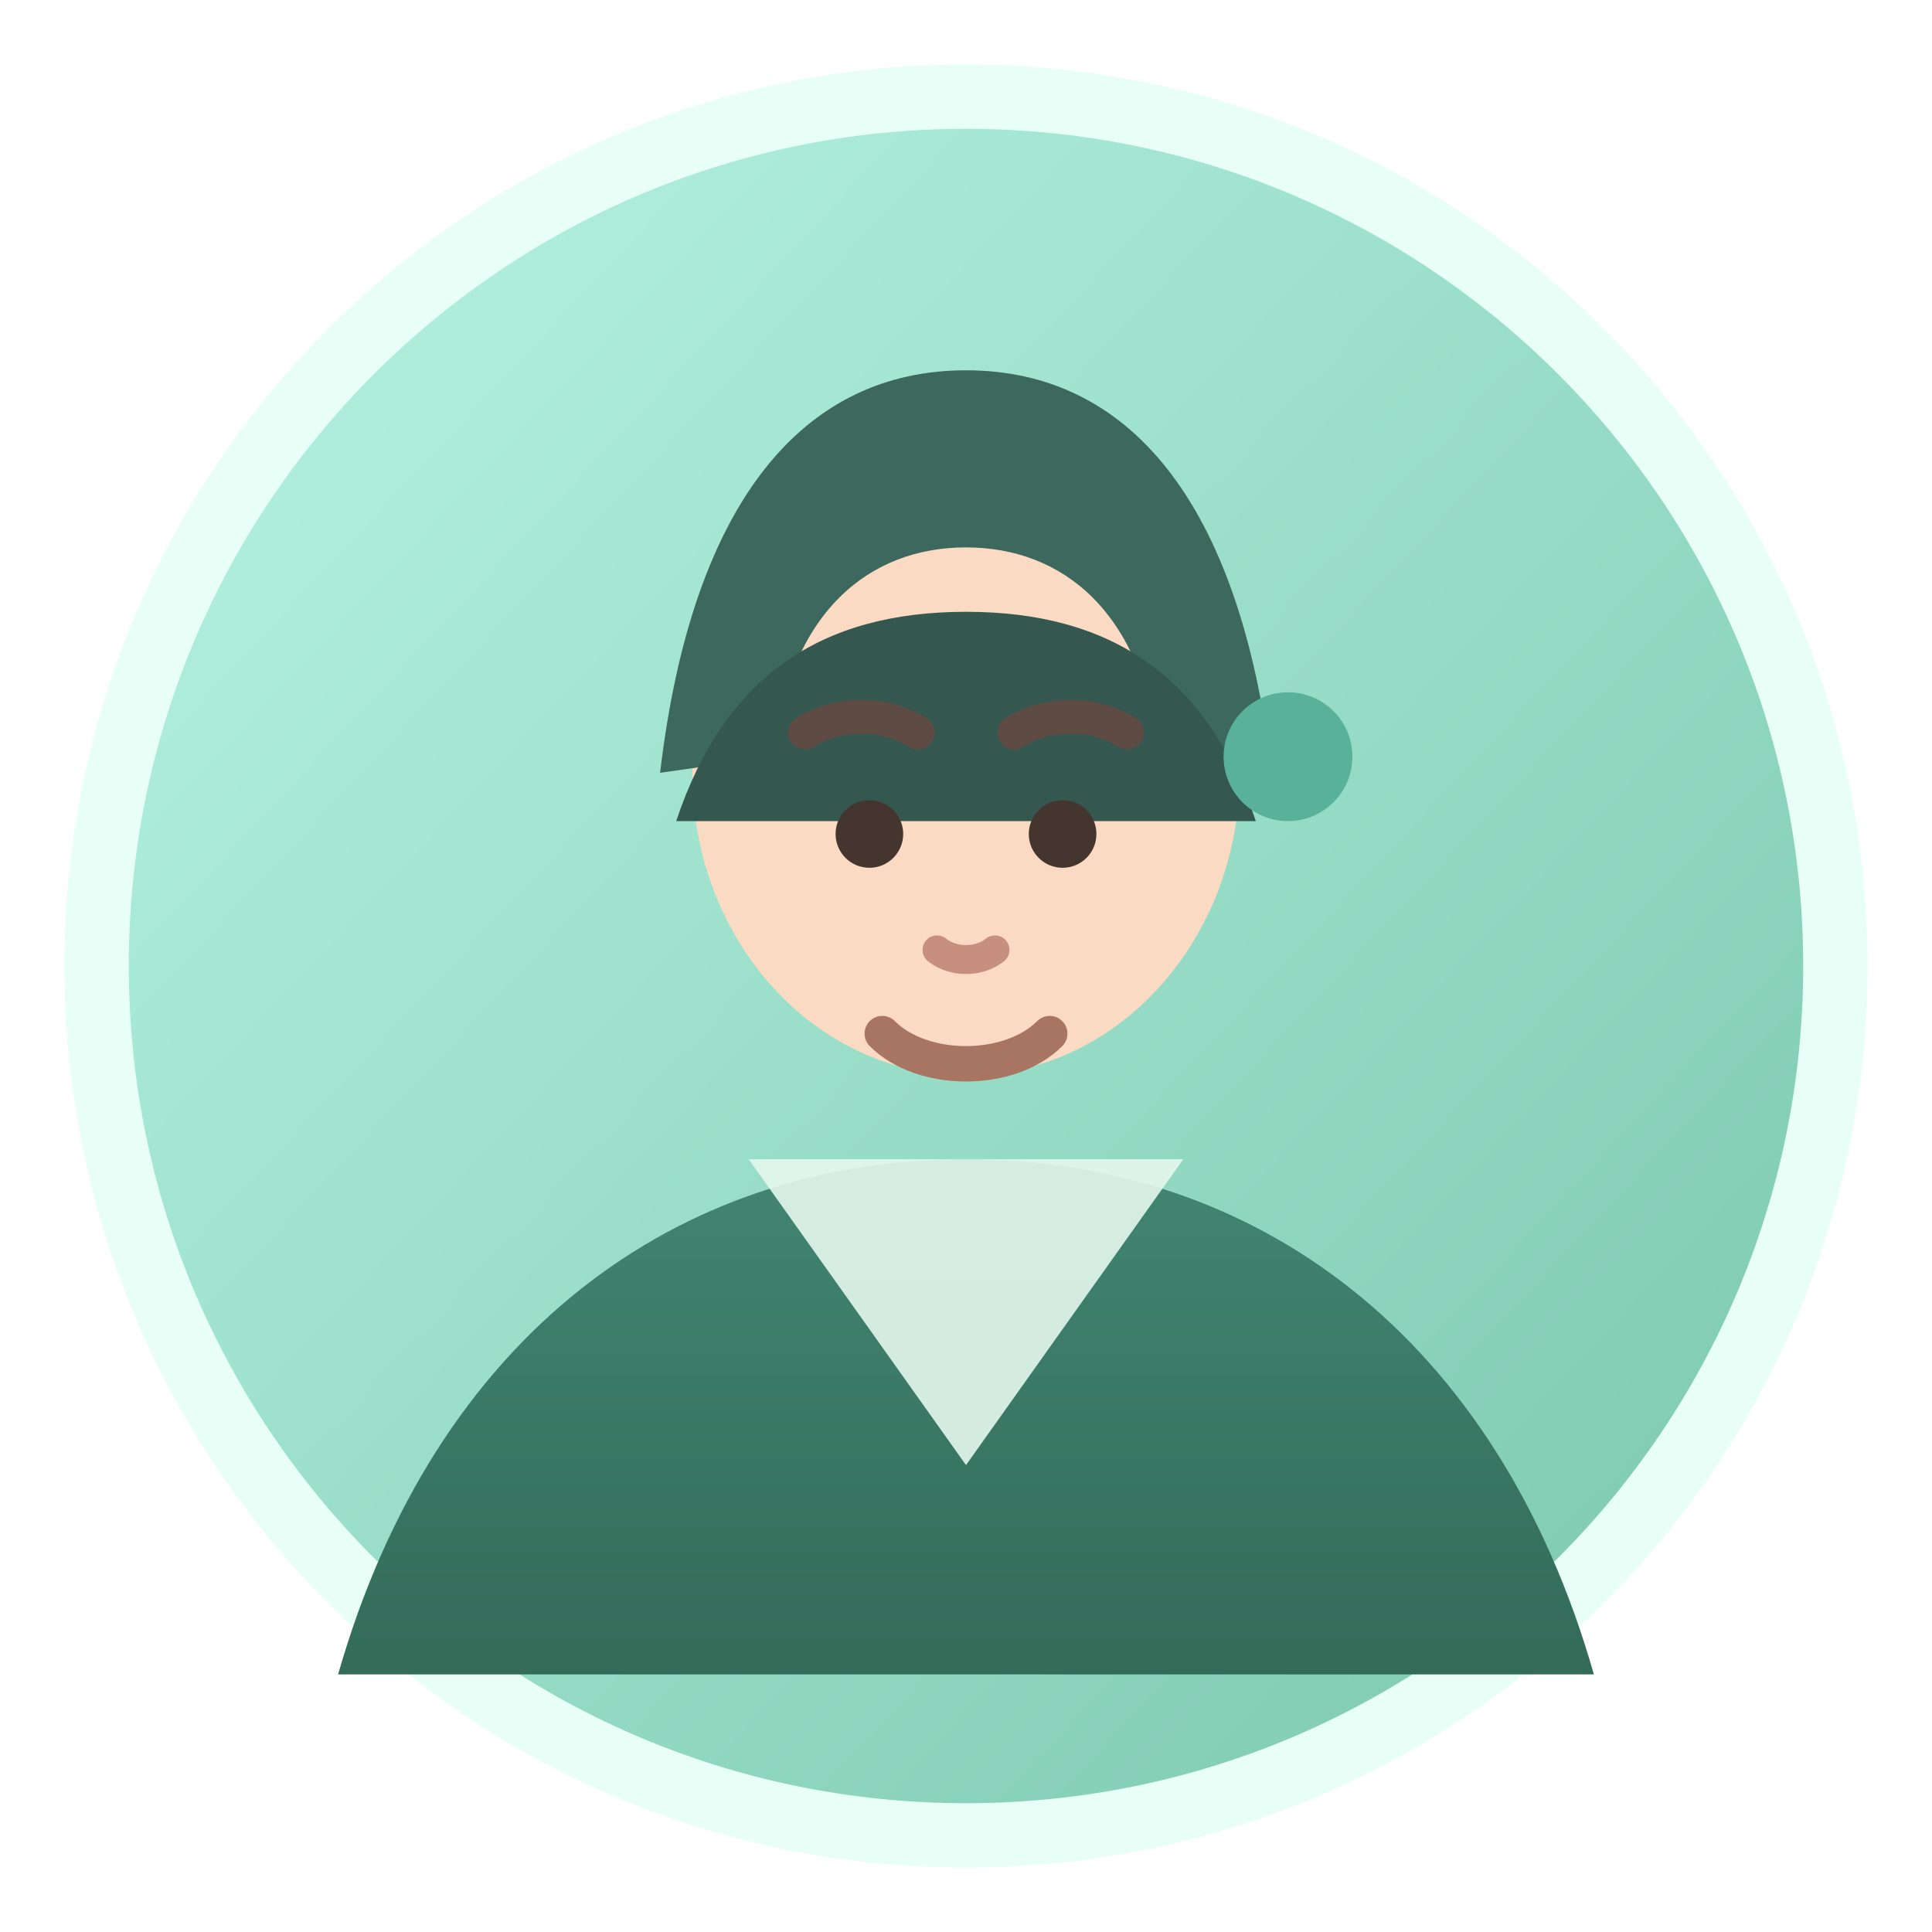
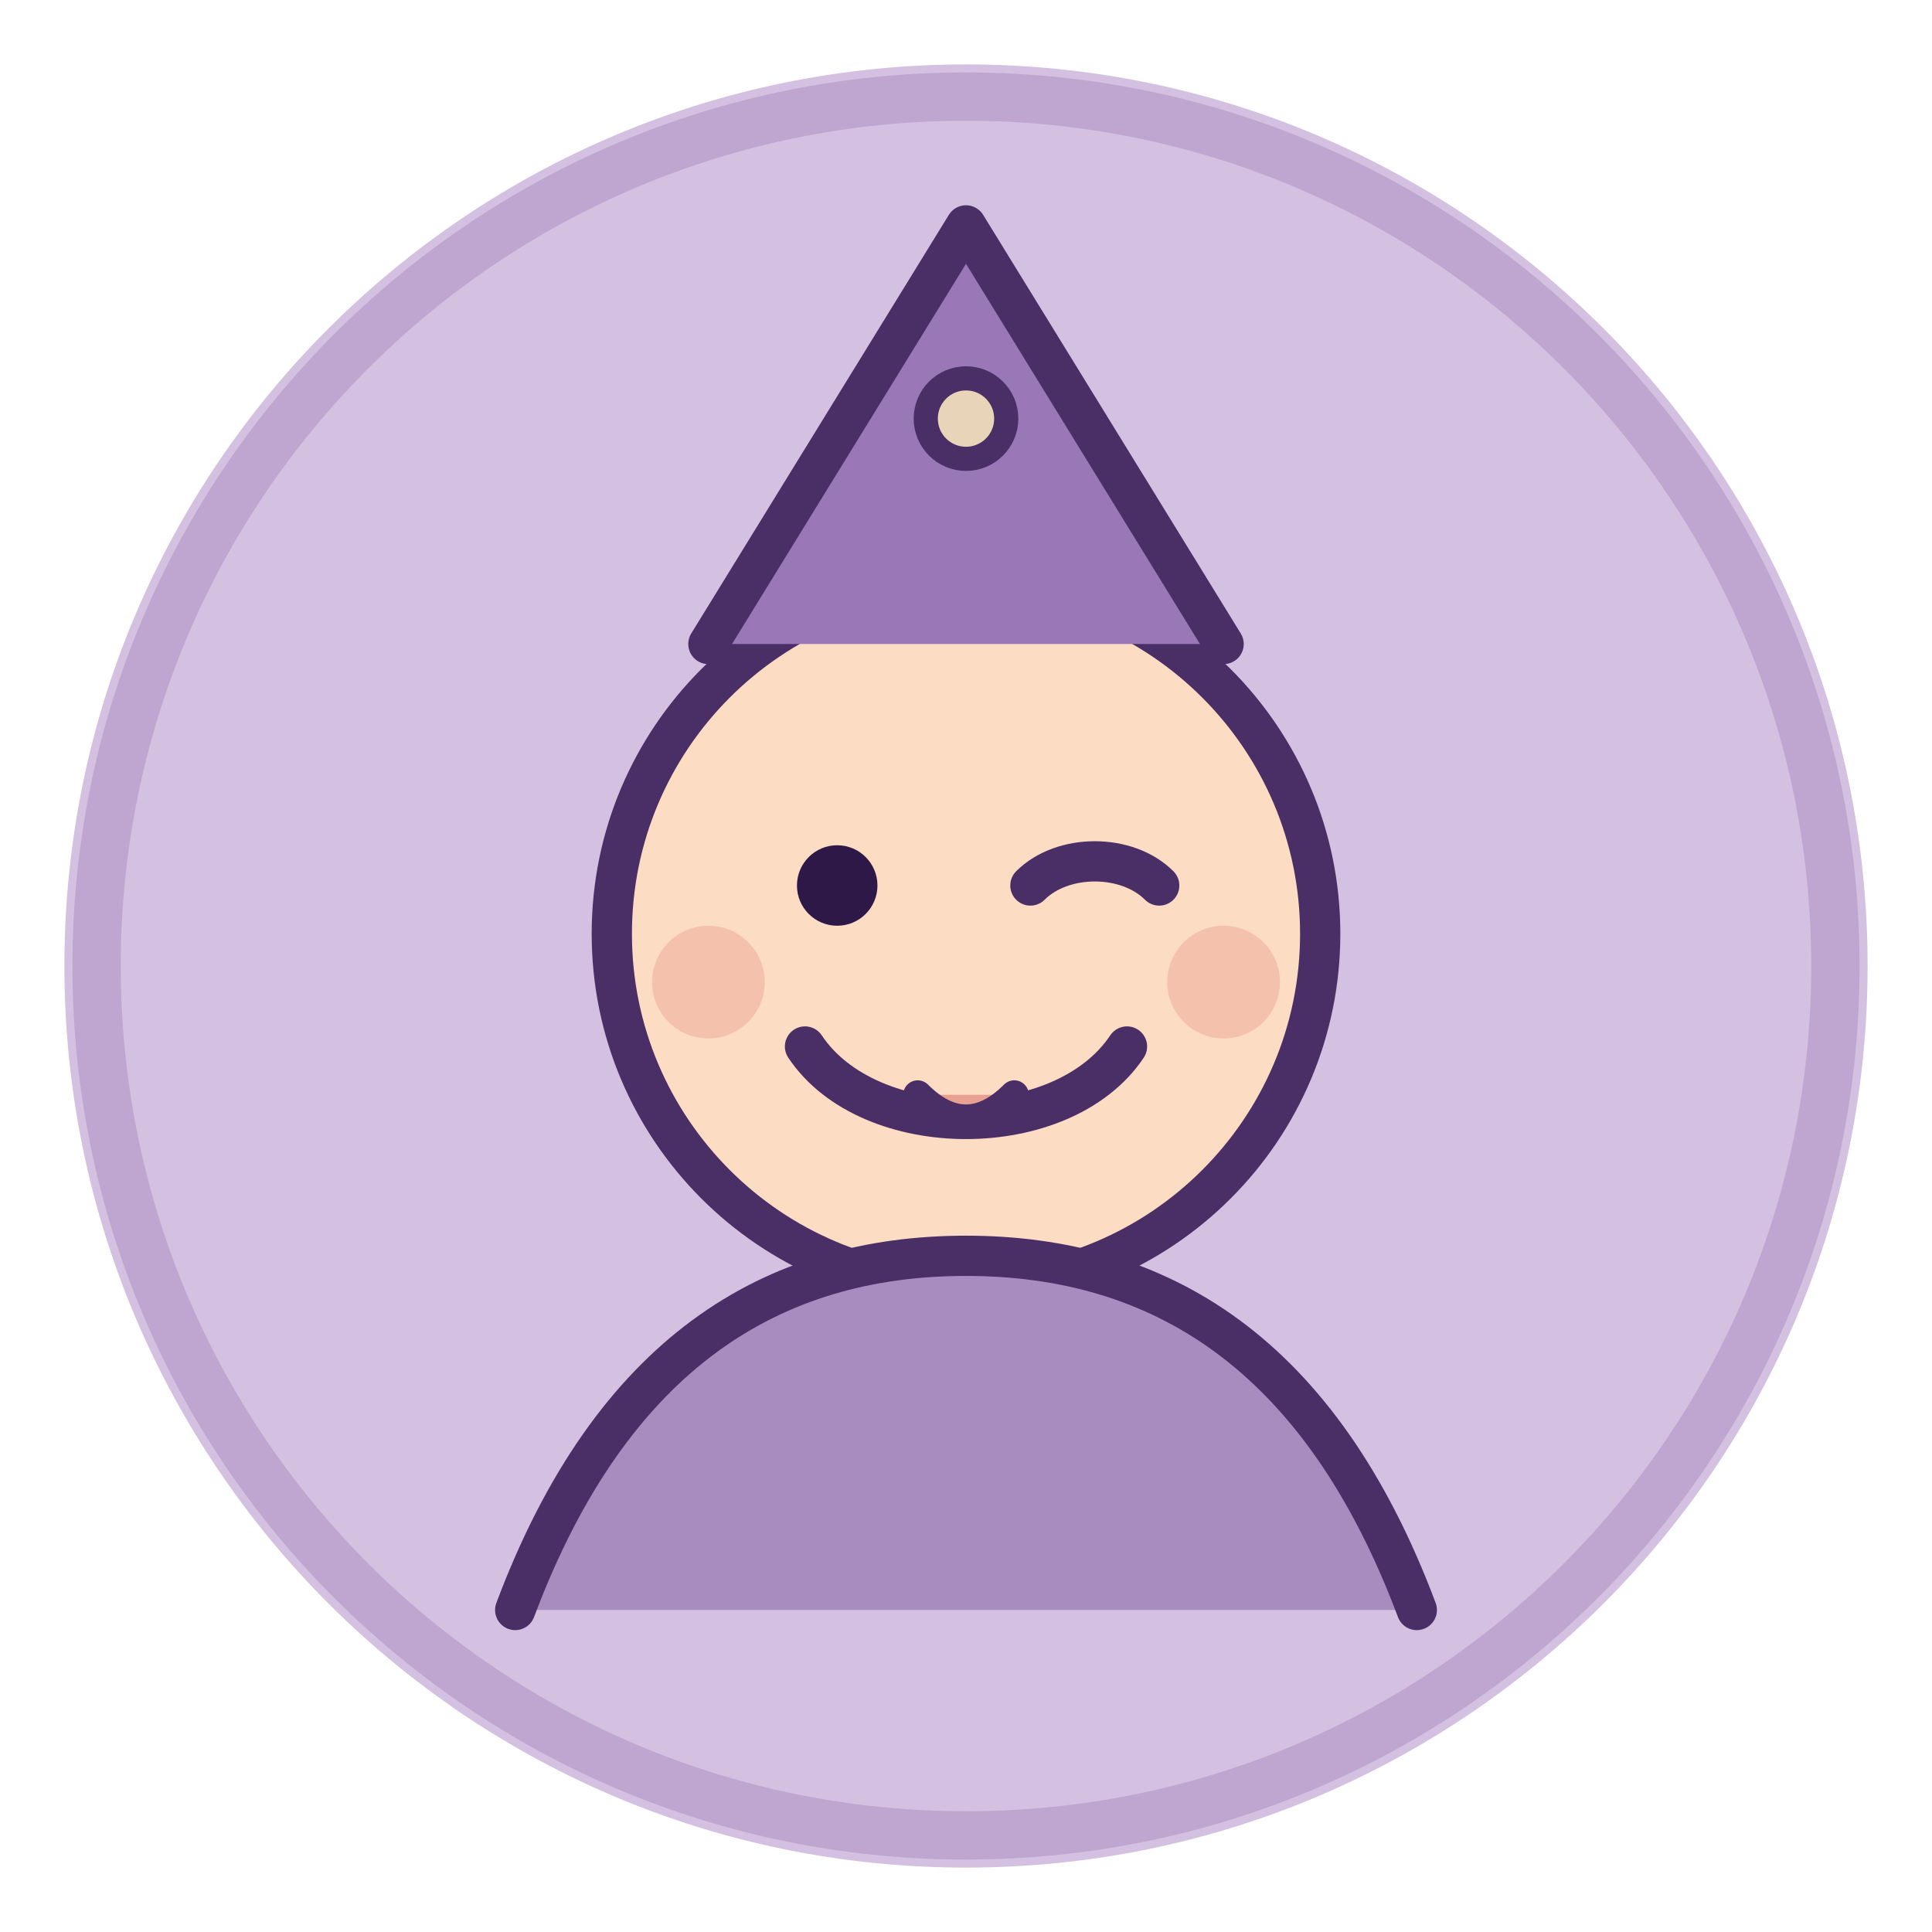
<svg xmlns="http://www.w3.org/2000/svg" width="120" height="120" viewBox="0 0 120 120" fill="none">
-   <defs>
-     <linearGradient id="bg" x1="14" y1="16" x2="106" y2="102" gradientUnits="userSpaceOnUse">
-       <stop stop-color="#B3F1DF" />
-       <stop offset="1" stop-color="#7FCAB1" />
-     </linearGradient>
-     <linearGradient id="jacket" x1="60" y1="67" x2="60" y2="112" gradientUnits="userSpaceOnUse">
-       <stop stop-color="#438A74" />
-       <stop offset="1" stop-color="#306453" />
-     </linearGradient>
-   </defs>
-   <circle cx="60" cy="60" r="54" fill="url(#bg)" />
-   <circle cx="60" cy="60" r="54" stroke="#E7FFF6" stroke-width="4" />
-   <path d="M21 104C27 83 42 72 60 72C78 72 93 83 99 104" fill="url(#jacket)" />
-   <path d="M46.5 72H73.5L60 91L46.5 72Z" fill="#E5F7EF" fill-opacity="0.9" />
-   <ellipse cx="60" cy="48" rx="17" ry="18.8" fill="#FBDAC4" />
-   <path d="M41 48C43 31 50 23 60 23C70 23 77 31 79 48L72 47C71 38 66 34 60 34C54 34 49 38 48 47L41 48Z" fill="#3D685D" />
-   <path d="M42 51C45 42 51 38 60 38C69 38 75 42 78 51" fill="#34584F" />
-   <path d="M50 45.5C52 44.2 55 44.2 57 45.5" stroke="#5E4B43" stroke-width="2.1" stroke-linecap="round" />
-   <path d="M63 45.5C65 44.2 68 44.2 70 45.5" stroke="#5E4B43" stroke-width="2.1" stroke-linecap="round" />
-   <circle cx="54" cy="51.8" r="2.1" fill="#45352F" />
-   <circle cx="66" cy="51.8" r="2.1" fill="#45352F" />
-   <path d="M58.2 59C59.2 59.8 60.8 59.8 61.8 59" stroke="#C7907E" stroke-width="1.8" stroke-linecap="round" />
-   <path d="M54.8 64.2C57.3 66.7 62.7 66.7 65.2 64.2" stroke="#A87563" stroke-width="2.2" stroke-linecap="round" />
-   <circle cx="80" cy="47" r="4" fill="#5AB199" />
+   <circle cx="60" cy="60" r="56" fill="#D4C0E0" />
+   <circle cx="60" cy="60" r="54" fill="#D4C0E0" stroke="#BEA6D0" stroke-width="3" stroke-linecap="round" stroke-linejoin="round" />
+   <circle cx="60" cy="58" r="22" fill="#FDDCC4" stroke="#4A2E66" stroke-width="2.5" stroke-linecap="round" stroke-linejoin="round" />
+   <path d="M44 40L60 14L76 40" stroke="#4A2E66" stroke-width="2.5" stroke-linecap="round" stroke-linejoin="round" fill="#9A78B8" />
+   <circle cx="60" cy="26" r="2.5" fill="#E8D4B8" stroke="#4A2E66" stroke-width="1.5" />
+   <circle cx="52" cy="55" r="2.5" fill="#2E1848" />
+   <path d="M64 55C66 53 70 53 72 55" stroke="#4A2E66" stroke-width="2.5" stroke-linecap="round" stroke-linejoin="round" fill="none" />
+   <path d="M50 65C54 71 66 71 70 65" stroke="#4A2E66" stroke-width="2.5" stroke-linecap="round" stroke-linejoin="round" fill="none" />
+   <path d="M57 68C59 70 61 70 63 68" stroke="#4A2E66" stroke-width="1.8" stroke-linecap="round" stroke-linejoin="round" fill="#E8A090" />
+   <circle cx="44" cy="61" r="3.5" fill="#E8A090" opacity="0.45" />
+   <circle cx="76" cy="61" r="3.5" fill="#E8A090" opacity="0.45" />
+   <path d="M32 100C38 84 48 78 60 78C72 78 82 84 88 100" stroke="#4A2E66" stroke-width="2.5" stroke-linecap="round" stroke-linejoin="round" fill="#A88CC0" />
</svg>
